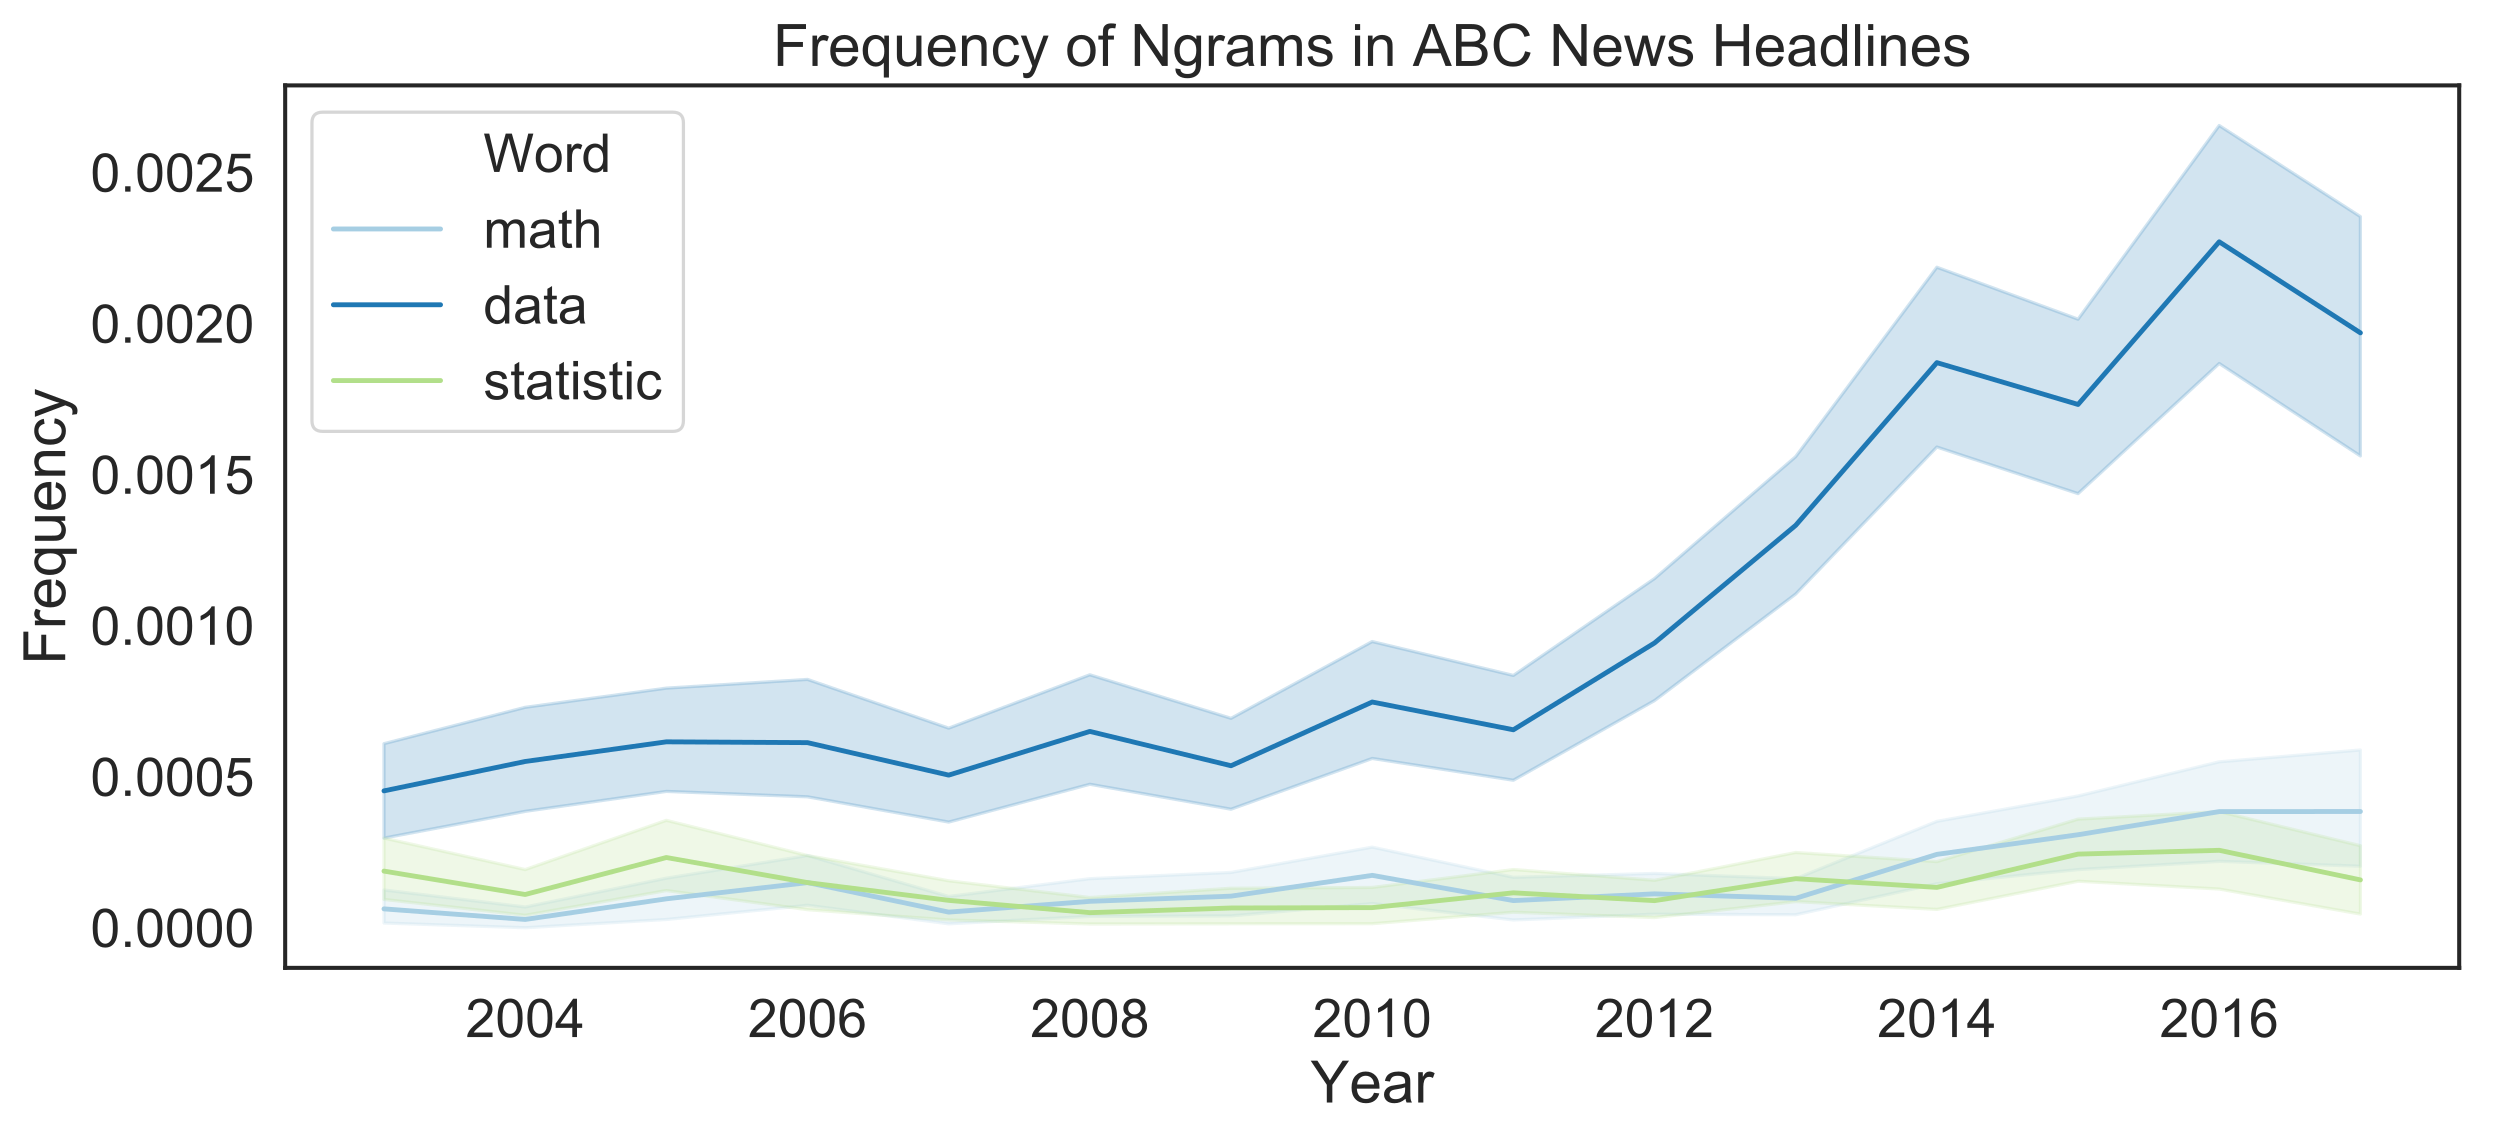
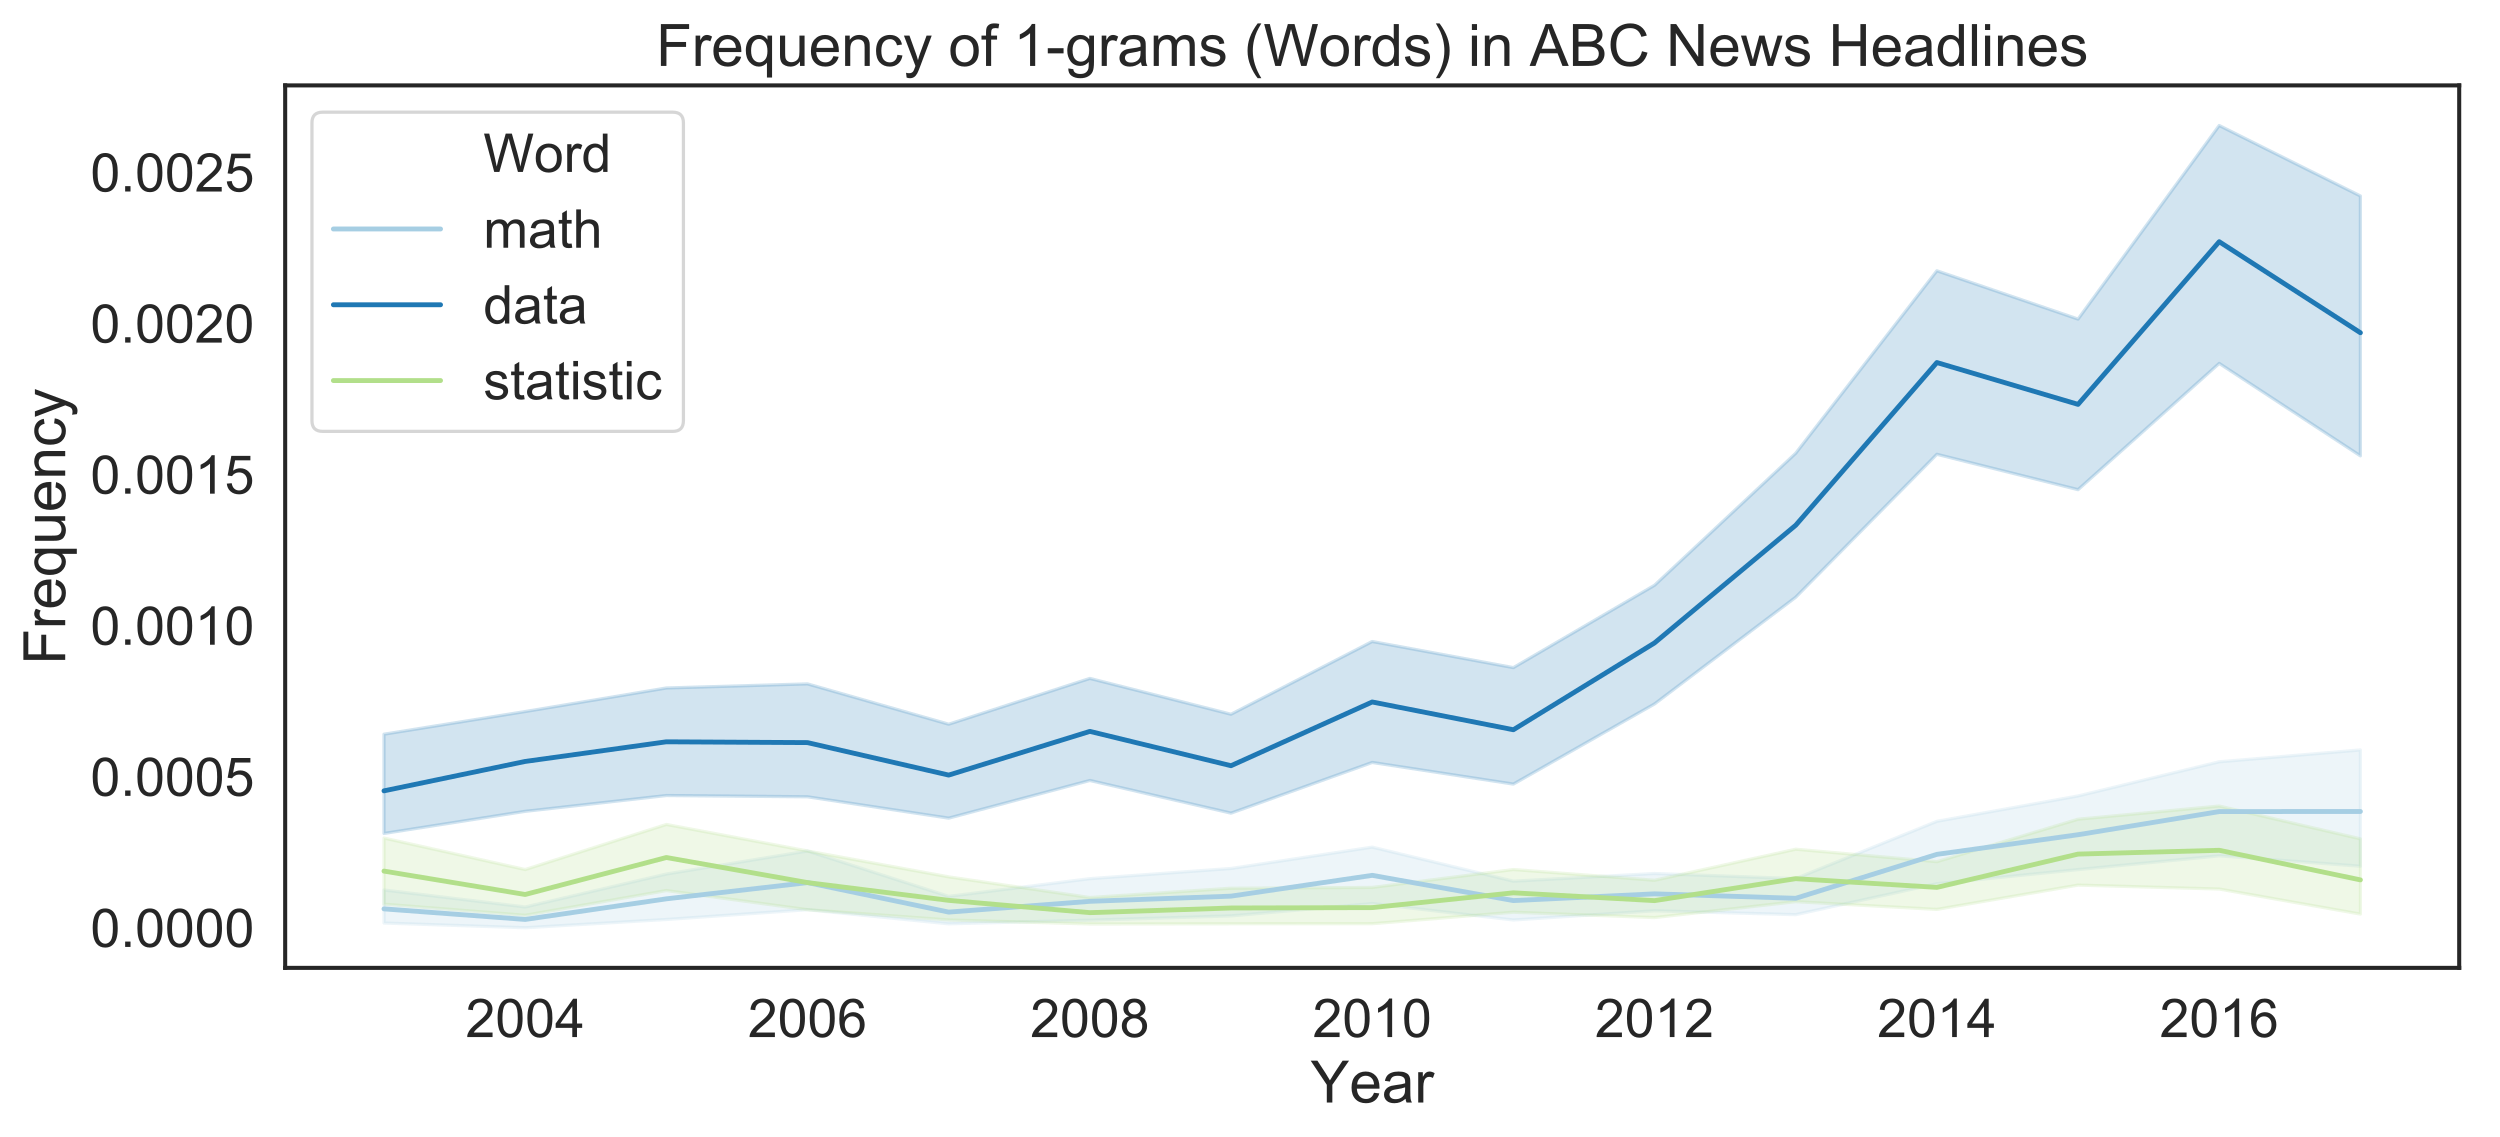
<svg xmlns="http://www.w3.org/2000/svg" xmlns:xlink="http://www.w3.org/1999/xlink" height="350pt" version="1.1" viewBox="0 0 770 350" width="770pt">
  <defs>
    <style type="text/css">
*{stroke-linecap:butt;stroke-linejoin:round;}
  </style>
  </defs>
  <g id="figure_1">
    <g id="patch_1">
      <path d="M 0 350.355  L 770.634 350.355  L 770.634 0  L 0 0  z " style="fill:#ffffff;" />
    </g>
    <g id="axes_1">
      <g id="patch_2">
        <path d="M 87.834 298.103  L 757.434 298.103  L 757.434 26.303  L 87.834 26.303  z " style="fill:#ffffff;" />
      </g>
      <g id="matplotlib.axis_1">
        <g id="xtick_1">
          <g id="text_1">
            <defs>
              <path d="M 50.344 8.453  L 50.344 0  L 3.031 0  Q 2.938 3.172 4.047 6.109  Q 5.859 10.938 9.828 15.625  Q 13.812 20.312 21.344 26.469  Q 33.016 36.031 37.109 41.625  Q 41.219 47.219 41.219 52.203  Q 41.219 57.422 37.469 61  Q 33.734 64.594 27.734 64.594  Q 21.391 64.594 17.578 60.781  Q 13.766 56.984 13.719 50.25  L 4.688 51.172  Q 5.609 61.281 11.656 66.578  Q 17.719 71.875 27.938 71.875  Q 38.234 71.875 44.234 66.156  Q 50.25 60.453 50.25 52  Q 50.25 47.703 48.484 43.547  Q 46.734 39.406 42.656 34.812  Q 38.578 30.219 29.109 22.219  Q 21.188 15.578 18.938 13.203  Q 16.703 10.844 15.234 8.453  z " id="ArialMT-32" />
              <path d="M 4.156 35.297  Q 4.156 48 6.766 55.734  Q 9.375 63.484 14.516 67.672  Q 19.672 71.875 27.484 71.875  Q 33.25 71.875 37.594 69.547  Q 41.938 67.234 44.766 62.859  Q 47.609 58.5 49.219 52.219  Q 50.828 45.953 50.828 35.297  Q 50.828 22.703 48.234 14.969  Q 45.656 7.234 40.5 3  Q 35.359 -1.219 27.484 -1.219  Q 17.141 -1.219 11.234 6.203  Q 4.156 15.141 4.156 35.297  z M 13.188 35.297  Q 13.188 17.672 17.312 11.828  Q 21.438 6 27.484 6  Q 33.547 6 37.672 11.859  Q 41.797 17.719 41.797 35.297  Q 41.797 52.984 37.672 58.781  Q 33.547 64.594 27.391 64.594  Q 21.344 64.594 17.719 59.469  Q 13.188 52.938 13.188 35.297  z " id="ArialMT-30" />
              <path d="M 32.328 0  L 32.328 17.141  L 1.266 17.141  L 1.266 25.203  L 33.938 71.578  L 41.109 71.578  L 41.109 25.203  L 50.781 25.203  L 50.781 17.141  L 41.109 17.141  L 41.109 0  z M 32.328 25.203  L 32.328 57.469  L 9.906 25.203  z " id="ArialMT-34" />
            </defs>
            <g style="fill:#262626;" transform="translate(143.3999 319.4138)scale(0.165 -0.165)">
              <use xlink:href="#ArialMT-32" />
              <use x="55.615" xlink:href="#ArialMT-30" />
              <use x="111.23" xlink:href="#ArialMT-30" />
              <use x="166.846" xlink:href="#ArialMT-34" />
            </g>
          </g>
        </g>
        <g id="xtick_2">
          <g id="text_2">
            <defs>
              <path d="M 49.75 54.047  L 41.016 53.375  Q 39.844 58.547 37.703 60.891  Q 34.125 64.656 28.906 64.656  Q 24.703 64.656 21.531 62.312  Q 17.391 59.281 14.984 53.469  Q 12.594 47.656 12.5 36.922  Q 15.672 41.75 20.266 44.094  Q 24.859 46.438 29.891 46.438  Q 38.672 46.438 44.844 39.969  Q 51.031 33.5 51.031 23.25  Q 51.031 16.5 48.125 10.719  Q 45.219 4.938 40.141 1.859  Q 35.062 -1.219 28.609 -1.219  Q 17.625 -1.219 10.688 6.859  Q 3.766 14.938 3.766 33.5  Q 3.766 54.25 11.422 63.672  Q 18.109 71.875 29.438 71.875  Q 37.891 71.875 43.281 67.141  Q 48.688 62.406 49.75 54.047  z M 13.875 23.188  Q 13.875 18.656 15.797 14.5  Q 17.719 10.359 21.188 8.172  Q 24.656 6 28.469 6  Q 34.031 6 38.031 10.484  Q 42.047 14.984 42.047 22.703  Q 42.047 30.125 38.078 34.391  Q 34.125 38.672 28.125 38.672  Q 22.172 38.672 18.016 34.391  Q 13.875 30.125 13.875 23.188  z " id="ArialMT-36" />
            </defs>
            <g style="fill:#262626;" transform="translate(230.361 319.4138)scale(0.165 -0.165)">
              <use xlink:href="#ArialMT-32" />
              <use x="55.615" xlink:href="#ArialMT-30" />
              <use x="111.23" xlink:href="#ArialMT-30" />
              <use x="166.846" xlink:href="#ArialMT-36" />
            </g>
          </g>
        </g>
        <g id="xtick_3">
          <g id="text_3">
            <defs>
              <path d="M 17.672 38.812  Q 12.203 40.828 9.562 44.531  Q 6.938 48.25 6.938 53.422  Q 6.938 61.234 12.547 66.547  Q 18.172 71.875 27.484 71.875  Q 36.859 71.875 42.578 66.422  Q 48.297 60.984 48.297 53.172  Q 48.297 48.188 45.672 44.5  Q 43.062 40.828 37.75 38.812  Q 44.344 36.672 47.781 31.875  Q 51.219 27.094 51.219 20.453  Q 51.219 11.281 44.719 5.031  Q 38.234 -1.219 27.641 -1.219  Q 17.047 -1.219 10.547 5.047  Q 4.047 11.328 4.047 20.703  Q 4.047 27.688 7.594 32.391  Q 11.141 37.109 17.672 38.812  z M 15.922 53.719  Q 15.922 48.641 19.188 45.406  Q 22.469 42.188 27.688 42.188  Q 32.766 42.188 36.016 45.375  Q 39.266 48.578 39.266 53.219  Q 39.266 58.062 35.906 61.359  Q 32.562 64.656 27.594 64.656  Q 22.562 64.656 19.234 61.422  Q 15.922 58.203 15.922 53.719  z M 13.094 20.656  Q 13.094 16.891 14.875 13.375  Q 16.656 9.859 20.172 7.922  Q 23.688 6 27.734 6  Q 34.031 6 38.125 10.047  Q 42.234 14.109 42.234 20.359  Q 42.234 26.703 38.016 30.859  Q 33.797 35.016 27.438 35.016  Q 21.234 35.016 17.156 30.906  Q 13.094 26.812 13.094 20.656  z " id="ArialMT-38" />
            </defs>
            <g style="fill:#262626;" transform="translate(317.322 319.4138)scale(0.165 -0.165)">
              <use xlink:href="#ArialMT-32" />
              <use x="55.615" xlink:href="#ArialMT-30" />
              <use x="111.23" xlink:href="#ArialMT-30" />
              <use x="166.846" xlink:href="#ArialMT-38" />
            </g>
          </g>
        </g>
        <g id="xtick_4">
          <g id="text_4">
            <defs>
              <path d="M 37.25 0  L 28.469 0  L 28.469 56  Q 25.297 52.984 20.141 49.953  Q 14.984 46.922 10.891 45.406  L 10.891 53.906  Q 18.266 57.375 23.781 62.297  Q 29.297 67.234 31.594 71.875  L 37.25 71.875  z " id="ArialMT-31" />
            </defs>
            <g style="fill:#262626;" transform="translate(404.283 319.4138)scale(0.165 -0.165)">
              <use xlink:href="#ArialMT-32" />
              <use x="55.615" xlink:href="#ArialMT-30" />
              <use x="111.23" xlink:href="#ArialMT-31" />
              <use x="166.846" xlink:href="#ArialMT-30" />
            </g>
          </g>
        </g>
        <g id="xtick_5">
          <g id="text_5">
            <g style="fill:#262626;" transform="translate(491.2441 319.4138)scale(0.165 -0.165)">
              <use xlink:href="#ArialMT-32" />
              <use x="55.615" xlink:href="#ArialMT-30" />
              <use x="111.23" xlink:href="#ArialMT-31" />
              <use x="166.846" xlink:href="#ArialMT-32" />
            </g>
          </g>
        </g>
        <g id="xtick_6">
          <g id="text_6">
            <g style="fill:#262626;" transform="translate(578.2051 319.4138)scale(0.165 -0.165)">
              <use xlink:href="#ArialMT-32" />
              <use x="55.615" xlink:href="#ArialMT-30" />
              <use x="111.23" xlink:href="#ArialMT-31" />
              <use x="166.846" xlink:href="#ArialMT-34" />
            </g>
          </g>
        </g>
        <g id="xtick_7">
          <g id="text_7">
            <g style="fill:#262626;" transform="translate(665.1662 319.4138)scale(0.165 -0.165)">
              <use xlink:href="#ArialMT-32" />
              <use x="55.615" xlink:href="#ArialMT-30" />
              <use x="111.23" xlink:href="#ArialMT-31" />
              <use x="166.846" xlink:href="#ArialMT-36" />
            </g>
          </g>
        </g>
        <g id="text_8">
          <defs>
            <path d="M 27.875 0  L 27.875 30.328  L 0.297 71.578  L 11.812 71.578  L 25.922 50  Q 29.828 43.953 33.203 37.891  Q 36.422 43.5 41.016 50.531  L 54.891 71.578  L 65.922 71.578  L 37.359 30.328  L 37.359 0  z " id="ArialMT-59" />
            <path d="M 42.094 16.703  L 51.172 15.578  Q 49.031 7.625 43.219 3.219  Q 37.406 -1.172 28.375 -1.172  Q 17 -1.172 10.328 5.828  Q 3.656 12.844 3.656 25.484  Q 3.656 38.578 10.391 45.797  Q 17.141 53.031 27.875 53.031  Q 38.281 53.031 44.875 45.953  Q 51.469 38.875 51.469 26.031  Q 51.469 25.25 51.422 23.688  L 12.75 23.688  Q 13.234 15.141 17.578 10.594  Q 21.922 6.062 28.422 6.062  Q 33.25 6.062 36.672 8.594  Q 40.094 11.141 42.094 16.703  z M 13.234 30.906  L 42.188 30.906  Q 41.609 37.453 38.875 40.719  Q 34.672 45.797 27.984 45.797  Q 21.922 45.797 17.797 41.75  Q 13.672 37.703 13.234 30.906  z " id="ArialMT-65" />
            <path d="M 40.438 6.391  Q 35.547 2.25 31.031 0.531  Q 26.516 -1.172 21.344 -1.172  Q 12.797 -1.172 8.203 3  Q 3.609 7.172 3.609 13.672  Q 3.609 17.484 5.344 20.625  Q 7.078 23.781 9.891 25.688  Q 12.703 27.594 16.219 28.562  Q 18.797 29.25 24.031 29.891  Q 34.672 31.156 39.703 32.906  Q 39.75 34.719 39.75 35.203  Q 39.75 40.578 37.25 42.781  Q 33.891 45.75 27.25 45.75  Q 21.047 45.75 18.094 43.578  Q 15.141 41.406 13.719 35.891  L 5.125 37.062  Q 6.297 42.578 8.984 45.969  Q 11.672 49.359 16.75 51.188  Q 21.828 53.031 28.516 53.031  Q 35.156 53.031 39.297 51.469  Q 43.453 49.906 45.406 47.531  Q 47.359 45.172 48.141 41.547  Q 48.578 39.312 48.578 33.453  L 48.578 21.734  Q 48.578 9.469 49.141 6.219  Q 49.703 2.984 51.375 0  L 42.188 0  Q 40.828 2.734 40.438 6.391  z M 39.703 26.031  Q 34.906 24.078 25.344 22.703  Q 19.922 21.922 17.672 20.938  Q 15.438 19.969 14.203 18.094  Q 12.984 16.219 12.984 13.922  Q 12.984 10.406 15.641 8.062  Q 18.312 5.719 23.438 5.719  Q 28.516 5.719 32.469 7.938  Q 36.422 10.156 38.281 14.016  Q 39.703 17 39.703 22.797  z " id="ArialMT-61" />
            <path d="M 6.5 0  L 6.5 51.859  L 14.406 51.859  L 14.406 44  Q 17.438 49.516 20 51.266  Q 22.562 53.031 25.641 53.031  Q 30.078 53.031 34.672 50.203  L 31.641 42.047  Q 28.422 43.953 25.203 43.953  Q 22.312 43.953 20.016 42.219  Q 17.719 40.484 16.75 37.406  Q 15.281 32.719 15.281 27.156  L 15.281 0  z " id="ArialMT-72" />
          </defs>
          <g style="fill:#262626;" transform="translate(403.6371 339.5773)scale(0.18 -0.18)">
            <use xlink:href="#ArialMT-59" />
            <use x="66.559" xlink:href="#ArialMT-65" />
            <use x="122.174" xlink:href="#ArialMT-61" />
            <use x="177.789" xlink:href="#ArialMT-72" />
          </g>
        </g>
      </g>
      <g id="matplotlib.axis_2">
        <g id="ytick_1">
          <g id="text_9">
            <defs>
              <path d="M 9.078 0  L 9.078 10.016  L 19.094 10.016  L 19.094 0  z " id="ArialMT-2e" />
            </defs>
            <g style="fill:#262626;" transform="translate(27.8725 291.6541)scale(0.165 -0.165)">
              <use xlink:href="#ArialMT-30" />
              <use x="55.615" xlink:href="#ArialMT-2e" />
              <use x="83.398" xlink:href="#ArialMT-30" />
              <use x="139.014" xlink:href="#ArialMT-30" />
              <use x="194.629" xlink:href="#ArialMT-30" />
              <use x="250.244" xlink:href="#ArialMT-30" />
            </g>
          </g>
        </g>
        <g id="ytick_2">
          <g id="text_10">
            <defs>
              <path d="M 4.156 18.75  L 13.375 19.531  Q 14.406 12.797 18.141 9.391  Q 21.875 6 27.156 6  Q 33.5 6 37.891 10.781  Q 42.281 15.578 42.281 23.484  Q 42.281 31 38.062 35.344  Q 33.844 39.703 27 39.703  Q 22.75 39.703 19.328 37.766  Q 15.922 35.844 13.969 32.766  L 5.719 33.844  L 12.641 70.609  L 48.25 70.609  L 48.25 62.203  L 19.672 62.203  L 15.828 42.969  Q 22.266 47.469 29.344 47.469  Q 38.719 47.469 45.156 40.969  Q 51.609 34.469 51.609 24.266  Q 51.609 14.547 45.953 7.469  Q 39.062 -1.219 27.156 -1.219  Q 17.391 -1.219 11.203 4.25  Q 5.031 9.719 4.156 18.75  z " id="ArialMT-35" />
            </defs>
-             <g style="fill:#262626;" transform="translate(27.8725 245.1281)scale(0.165 -0.165)">
+             <g style="fill:#262626;" transform="translate(27.8725 245.1201)scale(0.165 -0.165)">
              <use xlink:href="#ArialMT-30" />
              <use x="55.615" xlink:href="#ArialMT-2e" />
              <use x="83.398" xlink:href="#ArialMT-30" />
              <use x="139.014" xlink:href="#ArialMT-30" />
              <use x="194.629" xlink:href="#ArialMT-30" />
              <use x="250.244" xlink:href="#ArialMT-35" />
            </g>
          </g>
        </g>
        <g id="ytick_3">
          <g id="text_11">
-             <g style="fill:#262626;" transform="translate(27.8725 198.6021)scale(0.165 -0.165)">
+             <g style="fill:#262626;" transform="translate(27.8725 198.586)scale(0.165 -0.165)">
              <use xlink:href="#ArialMT-30" />
              <use x="55.615" xlink:href="#ArialMT-2e" />
              <use x="83.398" xlink:href="#ArialMT-30" />
              <use x="139.014" xlink:href="#ArialMT-30" />
              <use x="194.629" xlink:href="#ArialMT-31" />
              <use x="250.244" xlink:href="#ArialMT-30" />
            </g>
          </g>
        </g>
        <g id="ytick_4">
          <g id="text_12">
-             <g style="fill:#262626;" transform="translate(27.8725 152.076)scale(0.165 -0.165)">
+             <g style="fill:#262626;" transform="translate(27.8725 152.052)scale(0.165 -0.165)">
              <use xlink:href="#ArialMT-30" />
              <use x="55.615" xlink:href="#ArialMT-2e" />
              <use x="83.398" xlink:href="#ArialMT-30" />
              <use x="139.014" xlink:href="#ArialMT-30" />
              <use x="194.629" xlink:href="#ArialMT-31" />
              <use x="250.244" xlink:href="#ArialMT-35" />
            </g>
          </g>
        </g>
        <g id="ytick_5">
          <g id="text_13">
-             <g style="fill:#262626;" transform="translate(27.8725 105.55)scale(0.165 -0.165)">
+             <g style="fill:#262626;" transform="translate(27.8725 105.5179)scale(0.165 -0.165)">
              <use xlink:href="#ArialMT-30" />
              <use x="55.615" xlink:href="#ArialMT-2e" />
              <use x="83.398" xlink:href="#ArialMT-30" />
              <use x="139.014" xlink:href="#ArialMT-30" />
              <use x="194.629" xlink:href="#ArialMT-32" />
              <use x="250.244" xlink:href="#ArialMT-30" />
            </g>
          </g>
        </g>
        <g id="ytick_6">
          <g id="text_14">
-             <g style="fill:#262626;" transform="translate(27.8725 59.02402)scale(0.165 -0.165)">
+             <g style="fill:#262626;" transform="translate(27.8725 58.98392)scale(0.165 -0.165)">
              <use xlink:href="#ArialMT-30" />
              <use x="55.615" xlink:href="#ArialMT-2e" />
              <use x="83.398" xlink:href="#ArialMT-30" />
              <use x="139.014" xlink:href="#ArialMT-30" />
              <use x="194.629" xlink:href="#ArialMT-32" />
              <use x="250.244" xlink:href="#ArialMT-35" />
            </g>
          </g>
        </g>
        <g id="text_15">
          <defs>
            <path d="M 8.203 0  L 8.203 71.578  L 56.5 71.578  L 56.5 63.141  L 17.672 63.141  L 17.672 40.969  L 51.266 40.969  L 51.266 32.516  L 17.672 32.516  L 17.672 0  z " id="ArialMT-46" />
            <path d="M 39.656 -19.875  L 39.656 5.516  Q 37.594 2.641 33.906 0.734  Q 30.219 -1.172 26.078 -1.172  Q 16.844 -1.172 10.172 6.203  Q 3.516 13.578 3.516 26.422  Q 3.516 34.234 6.219 40.422  Q 8.938 46.625 14.078 49.828  Q 19.234 53.031 25.391 53.031  Q 35.016 53.031 40.531 44.922  L 40.531 51.859  L 48.438 51.859  L 48.438 -19.875  z M 12.547 26.078  Q 12.547 16.062 16.75 11.062  Q 20.953 6.062 26.812 6.062  Q 32.422 6.062 36.469 10.812  Q 40.531 15.578 40.531 25.297  Q 40.531 35.641 36.25 40.859  Q 31.984 46.094 26.219 46.094  Q 20.516 46.094 16.531 41.234  Q 12.547 36.375 12.547 26.078  z " id="ArialMT-71" />
            <path d="M 40.578 0  L 40.578 7.625  Q 34.516 -1.172 24.125 -1.172  Q 19.531 -1.172 15.547 0.578  Q 11.578 2.344 9.641 5  Q 7.719 7.672 6.938 11.531  Q 6.391 14.109 6.391 19.734  L 6.391 51.859  L 15.188 51.859  L 15.188 23.094  Q 15.188 16.219 15.719 13.812  Q 16.547 10.359 19.234 8.375  Q 21.922 6.391 25.875 6.391  Q 29.828 6.391 33.297 8.422  Q 36.766 10.453 38.203 13.938  Q 39.656 17.438 39.656 24.078  L 39.656 51.859  L 48.438 51.859  L 48.438 0  z " id="ArialMT-75" />
            <path d="M 6.594 0  L 6.594 51.859  L 14.5 51.859  L 14.5 44.484  Q 20.219 53.031 31 53.031  Q 35.688 53.031 39.625 51.344  Q 43.562 49.656 45.516 46.922  Q 47.469 44.188 48.25 40.438  Q 48.734 37.984 48.734 31.891  L 48.734 0  L 39.938 0  L 39.938 31.547  Q 39.938 36.922 38.906 39.578  Q 37.891 42.234 35.281 43.812  Q 32.672 45.406 29.156 45.406  Q 23.531 45.406 19.453 41.844  Q 15.375 38.281 15.375 28.328  L 15.375 0  z " id="ArialMT-6e" />
            <path d="M 40.438 19  L 49.078 17.875  Q 47.656 8.938 41.812 3.875  Q 35.984 -1.172 27.484 -1.172  Q 16.844 -1.172 10.375 5.781  Q 3.906 12.75 3.906 25.734  Q 3.906 34.125 6.688 40.422  Q 9.469 46.734 15.156 49.875  Q 20.844 53.031 27.547 53.031  Q 35.984 53.031 41.359 48.75  Q 46.734 44.484 48.25 36.625  L 39.703 35.297  Q 38.484 40.531 35.375 43.156  Q 32.281 45.797 27.875 45.797  Q 21.234 45.797 17.078 41.031  Q 12.938 36.281 12.938 25.984  Q 12.938 15.531 16.938 10.797  Q 20.953 6.062 27.391 6.062  Q 32.562 6.062 36.031 9.234  Q 39.5 12.406 40.438 19  z " id="ArialMT-63" />
            <path d="M 6.203 -19.969  L 5.219 -11.719  Q 8.109 -12.5 10.25 -12.5  Q 13.188 -12.5 14.938 -11.516  Q 16.703 -10.547 17.828 -8.797  Q 18.656 -7.469 20.516 -2.25  Q 20.75 -1.516 21.297 -0.094  L 1.609 51.859  L 11.078 51.859  L 21.875 21.828  Q 23.969 16.109 25.641 9.812  Q 27.156 15.875 29.25 21.625  L 40.328 51.859  L 49.125 51.859  L 29.391 -0.875  Q 26.219 -9.422 24.469 -12.641  Q 22.125 -17 19.094 -19.016  Q 16.062 -21.047 11.859 -21.047  Q 9.328 -21.047 6.203 -19.969  z " id="ArialMT-79" />
          </defs>
          <g style="fill:#262626;" transform="translate(20.08406 204.7214)rotate(-90)scale(0.18 -0.18)">
            <use xlink:href="#ArialMT-46" />
            <use x="61.084" xlink:href="#ArialMT-72" />
            <use x="94.385" xlink:href="#ArialMT-65" />
            <use x="150" xlink:href="#ArialMT-71" />
            <use x="205.615" xlink:href="#ArialMT-75" />
            <use x="261.23" xlink:href="#ArialMT-65" />
            <use x="316.846" xlink:href="#ArialMT-6e" />
            <use x="372.461" xlink:href="#ArialMT-63" />
            <use x="422.461" xlink:href="#ArialMT-79" />
          </g>
        </g>
      </g>
      <g id="PolyCollection_1">
        <defs>
-           <path d="M 118.271 -76.237  L 118.271 -66.06  L 161.751 -64.606  L 205.232 -67.151  L 248.712 -71.524  L 292.193 -65.811  L 335.673 -68.095  L 379.154 -68.257  L 422.634 -72.055  L 466.115 -66.997  L 509.595 -68.783  L 553.076 -68.612  L 596.556 -78.169  L 640.037 -82.514  L 683.517 -85.051  L 726.998 -83.561  L 726.998 -119.365  L 726.998 -119.365  L 683.517 -115.719  L 640.037 -105.198  L 596.556 -97.383  L 553.076 -79.722  L 509.595 -81.34  L 466.115 -80.149  L 422.634 -89.437  L 379.154 -81.645  L 335.673 -79.724  L 292.193 -74.25  L 248.712 -86.856  L 205.232 -79.876  L 161.751 -71.008  L 118.271 -76.237  z " id="m16c310aad5" style="stroke:#a6cee3;stroke-opacity:0.2;" />
+           <path d="M 118.271 -76.239  L 118.271 -66.06  L 161.751 -64.606  L 205.232 -67.151  L 248.712 -70.169  L 292.193 -65.812  L 335.673 -66.932  L 379.154 -68.258  L 422.634 -72.056  L 466.115 -66.997  L 509.595 -69.828  L 553.076 -68.638  L 596.556 -78.171  L 640.037 -82.517  L 683.517 -86.759  L 726.998 -83.564  L 726.998 -119.374  L 726.998 -119.374  L 683.517 -115.728  L 640.037 -105.205  L 596.556 -97.388  L 553.076 -79.75  L 509.595 -81.317  L 466.115 -78.955  L 422.634 -89.441  L 379.154 -82.865  L 335.673 -79.727  L 292.193 -74.281  L 248.712 -88.251  L 205.232 -81.152  L 161.751 -71.009  L 118.271 -76.239  z " id="m3cf9cb0772" style="stroke:#a6cee3;stroke-opacity:0.2;" />
        </defs>
-         <g clip-path="url(#p580f7b62a7)">
-           <use style="fill:#a6cee3;fill-opacity:0.2;stroke:#a6cee3;stroke-opacity:0.2;" x="0" xlink:href="#m16c310aad5" y="350.355" />
+         <g clip-path="url(#pb37613a621)">
+           <use style="fill:#a6cee3;fill-opacity:0.2;stroke:#a6cee3;stroke-opacity:0.2;" x="0" xlink:href="#m3cf9cb0772" y="350.355" />
        </g>
      </g>
      <g id="PolyCollection_2">
        <defs>
-           <path d="M 118.271 -121.307  L 118.271 -92.229  L 161.751 -100.457  L 205.232 -106.599  L 248.712 -104.935  L 292.193 -97.153  L 335.673 -108.797  L 379.154 -101.119  L 422.634 -116.751  L 466.115 -110.039  L 509.595 -134.571  L 553.076 -167.396  L 596.556 -212.666  L 640.037 -198.32  L 683.517 -238.392  L 726.998 -209.927  L 726.998 -283.641  L 726.998 -283.641  L 683.517 -311.697  L 640.037 -252.045  L 596.556 -268.048  L 553.076 -209.721  L 509.595 -172.164  L 466.115 -142.32  L 422.634 -152.756  L 379.154 -129.112  L 335.673 -142.522  L 292.193 -126.084  L 248.712 -141.092  L 205.232 -138.412  L 161.751 -132.499  L 118.271 -121.307  z " id="mc0122b1718" style="stroke:#1f78b4;stroke-opacity:0.2;" />
+           <path d="M 118.271 -124.225  L 118.271 -93.652  L 161.751 -100.463  L 205.232 -105.334  L 248.712 -104.942  L 292.193 -98.365  L 335.673 -109.968  L 379.154 -99.908  L 422.634 -115.518  L 466.115 -108.851  L 509.595 -133.538  L 553.076 -166.406  L 596.556 -210.431  L 640.037 -199.537  L 683.517 -238.422  L 726.998 -209.952  L 726.998 -289.998  L 726.998 -289.998  L 683.517 -311.697  L 640.037 -252.077  L 596.556 -266.952  L 553.076 -210.754  L 509.595 -170.093  L 466.115 -144.725  L 422.634 -152.771  L 379.154 -130.371  L 335.673 -141.402  L 292.193 -127.301  L 248.712 -139.715  L 205.232 -138.457  L 161.751 -131.198  L 118.271 -124.225  z " id="m6f60b0a717" style="stroke:#1f78b4;stroke-opacity:0.2;" />
        </defs>
-         <g clip-path="url(#p580f7b62a7)">
-           <use style="fill:#1f78b4;fill-opacity:0.2;stroke:#1f78b4;stroke-opacity:0.2;" x="0" xlink:href="#mc0122b1718" y="350.355" />
+         <g clip-path="url(#pb37613a621)">
+           <use style="fill:#1f78b4;fill-opacity:0.2;stroke:#1f78b4;stroke-opacity:0.2;" x="0" xlink:href="#m6f60b0a717" y="350.355" />
        </g>
      </g>
      <g id="PolyCollection_3">
        <defs>
-           <path d="M 118.271 -92.229  L 118.271 -73.329  L 161.751 -68.447  L 205.232 -76.059  L 248.712 -70.169  L 292.193 -67.017  L 335.673 -65.769  L 379.154 -65.823  L 422.634 -65.847  L 466.115 -69.388  L 509.595 -67.739  L 553.076 -72.668  L 596.556 -70.257  L 640.037 -78.932  L 683.517 -76.532  L 726.998 -68.818  L 726.998 -89.879  L 726.998 -89.879  L 683.517 -100.385  L 640.037 -98.064  L 596.556 -84.978  L 553.076 -87.784  L 509.595 -79.225  L 466.115 -82.54  L 422.634 -77.021  L 379.154 -76.777  L 335.673 -73.909  L 292.193 -79.071  L 248.712 -86.856  L 205.232 -97.691  L 161.751 -82.532  L 118.271 -92.229  z " id="m835bdd9d95" style="stroke:#b2df8a;stroke-opacity:0.2;" />
+           <path d="M 118.271 -92.234  L 118.271 -71.876  L 161.751 -68.448  L 205.232 -76.061  L 248.712 -70.169  L 292.193 -67.017  L 335.673 -65.769  L 379.154 -65.823  L 422.634 -65.848  L 466.115 -69.389  L 509.595 -67.739  L 553.076 -72.644  L 596.556 -70.258  L 640.037 -77.741  L 683.517 -76.534  L 726.998 -68.819  L 726.998 -91.99  L 726.998 -91.99  L 683.517 -102.096  L 640.037 -98.04  L 596.556 -84.954  L 553.076 -88.796  L 509.595 -79.228  L 466.115 -82.543  L 422.634 -77.024  L 379.154 -76.779  L 335.673 -73.911  L 292.193 -80.28  L 248.712 -88.251  L 205.232 -96.424  L 161.751 -82.535  L 118.271 -92.234  z " id="m4d07953609" style="stroke:#b2df8a;stroke-opacity:0.2;" />
        </defs>
-         <g clip-path="url(#p580f7b62a7)">
-           <use style="fill:#b2df8a;fill-opacity:0.2;stroke:#b2df8a;stroke-opacity:0.2;" x="0" xlink:href="#m835bdd9d95" y="350.355" />
+         <g clip-path="url(#pb37613a621)">
+           <use style="fill:#b2df8a;fill-opacity:0.2;stroke:#b2df8a;stroke-opacity:0.2;" x="0" xlink:href="#m4d07953609" y="350.355" />
        </g>
      </g>
      <g id="line2d_1">
-         <path clip-path="url(#p580f7b62a7)" d="M 118.271 279.933  L 161.751 283.188  L 205.232 276.841  L 248.712 271.842  L 292.193 280.927  L 335.673 277.608  L 379.154 276.012  L 422.634 269.609  L 466.115 277.38  L 509.595 275.306  L 553.076 276.679  L 596.556 263.144  L 640.037 257.096  L 683.517 249.969  L 726.998 249.945  " style="fill:none;stroke:#a6cee3;stroke-linecap:round;stroke-width:1.5;" />
+         <path clip-path="url(#pb37613a621)" d="M 118.271 279.932  L 161.751 283.188  L 205.232 276.84  L 248.712 271.84  L 292.193 280.926  L 335.673 277.607  L 379.154 276.01  L 422.634 269.606  L 466.115 277.378  L 509.595 275.305  L 553.076 276.678  L 596.556 263.14  L 640.037 257.091  L 683.517 249.963  L 726.998 249.939  " style="fill:none;stroke:#a6cee3;stroke-linecap:round;stroke-width:1.5;" />
      </g>
      <g id="line2d_2">
-         <path clip-path="url(#p580f7b62a7)" d="M 118.271 243.587  L 161.751 234.533  L 205.232 228.485  L 248.712 228.732  L 292.193 238.736  L 335.673 225.276  L 379.154 235.848  L 422.634 216.222  L 466.115 224.774  L 509.595 198.032  L 553.076 161.796  L 596.556 111.693  L 640.037 124.575  L 683.517 74.48  L 726.998 102.518  " style="fill:none;stroke:#1f78b4;stroke-linecap:round;stroke-width:1.5;" />
+         <path clip-path="url(#pb37613a621)" d="M 118.271 243.579  L 161.751 234.524  L 205.232 228.475  L 248.712 228.722  L 292.193 238.728  L 335.673 225.266  L 379.154 235.839  L 422.634 216.21  L 466.115 224.763  L 509.595 198.017  L 553.076 161.775  L 596.556 111.663  L 640.037 124.548  L 683.517 74.444  L 726.998 102.486  " style="fill:none;stroke:#1f78b4;stroke-linecap:round;stroke-width:1.5;" />
      </g>
      <g id="line2d_3">
-         <path clip-path="url(#p580f7b62a7)" d="M 118.271 268.302  L 161.751 275.506  L 205.232 264.116  L 248.712 271.842  L 292.193 277.311  L 335.673 281.097  L 379.154 279.663  L 422.634 279.541  L 466.115 274.989  L 509.595 277.395  L 553.076 270.633  L 596.556 273.316  L 640.037 263.065  L 683.517 261.896  L 726.998 271.006  " style="fill:none;stroke:#b2df8a;stroke-linecap:round;stroke-width:1.5;" />
+         <path clip-path="url(#pb37613a621)" d="M 118.271 268.299  L 161.751 275.504  L 205.232 264.112  L 248.712 271.84  L 292.193 277.309  L 335.673 281.096  L 379.154 279.662  L 422.634 279.54  L 466.115 274.987  L 509.595 277.393  L 553.076 270.63  L 596.556 273.314  L 640.037 263.061  L 683.517 261.892  L 726.998 271.004  " style="fill:none;stroke:#b2df8a;stroke-linecap:round;stroke-width:1.5;" />
      </g>
      <g id="line2d_4" />
      <g id="line2d_5" />
      <g id="line2d_6" />
      <g id="line2d_7" />
      <g id="patch_3">
        <path d="M 87.834 298.103  L 87.834 26.303  " style="fill:none;stroke:#262626;stroke-linecap:square;stroke-linejoin:miter;stroke-width:1.25;" />
      </g>
      <g id="patch_4">
        <path d="M 757.434 298.103  L 757.434 26.303  " style="fill:none;stroke:#262626;stroke-linecap:square;stroke-linejoin:miter;stroke-width:1.25;" />
      </g>
      <g id="patch_5">
        <path d="M 87.834 298.103  L 757.434 298.103  " style="fill:none;stroke:#262626;stroke-linecap:square;stroke-linejoin:miter;stroke-width:1.25;" />
      </g>
      <g id="patch_6">
        <path d="M 87.834 26.303  L 757.434 26.303  " style="fill:none;stroke:#262626;stroke-linecap:square;stroke-linejoin:miter;stroke-width:1.25;" />
      </g>
      <g id="text_16">
        <defs>
          <path id="ArialMT-20" />
          <path d="M 3.328 25.922  Q 3.328 40.328 11.328 47.266  Q 18.016 53.031 27.641 53.031  Q 38.328 53.031 45.109 46.016  Q 51.906 39.016 51.906 26.656  Q 51.906 16.656 48.906 10.906  Q 45.906 5.172 40.156 2  Q 34.422 -1.172 27.641 -1.172  Q 16.75 -1.172 10.031 5.812  Q 3.328 12.797 3.328 25.922  z M 12.359 25.922  Q 12.359 15.969 16.703 11.016  Q 21.047 6.062 27.641 6.062  Q 34.188 6.062 38.531 11.031  Q 42.875 16.016 42.875 26.219  Q 42.875 35.844 38.5 40.797  Q 34.125 45.75 27.641 45.75  Q 21.047 45.75 16.703 40.812  Q 12.359 35.891 12.359 25.922  z " id="ArialMT-6f" />
          <path d="M 8.688 0  L 8.688 45.016  L 0.922 45.016  L 0.922 51.859  L 8.688 51.859  L 8.688 57.375  Q 8.688 62.594 9.625 65.141  Q 10.891 68.562 14.078 70.672  Q 17.281 72.797 23.047 72.797  Q 26.766 72.797 31.25 71.922  L 29.938 64.266  Q 27.203 64.75 24.75 64.75  Q 20.75 64.75 19.094 63.031  Q 17.438 61.328 17.438 56.641  L 17.438 51.859  L 27.547 51.859  L 27.547 45.016  L 17.438 45.016  L 17.438 0  z " id="ArialMT-66" />
-           <path d="M 7.625 0  L 7.625 71.578  L 17.328 71.578  L 54.938 15.375  L 54.938 71.578  L 64.016 71.578  L 64.016 0  L 54.297 0  L 16.703 56.25  L 16.703 0  z " id="ArialMT-4e" />
+           <path d="M 3.172 21.484  L 3.172 30.328  L 30.172 30.328  L 30.172 21.484  z " id="ArialMT-2d" />
          <path d="M 4.984 -4.297  L 13.531 -5.562  Q 14.062 -9.516 16.5 -11.328  Q 19.781 -13.766 25.438 -13.766  Q 31.547 -13.766 34.859 -11.328  Q 38.188 -8.891 39.359 -4.5  Q 40.047 -1.812 39.984 6.781  Q 34.234 0 25.641 0  Q 14.938 0 9.078 7.719  Q 3.219 15.438 3.219 26.219  Q 3.219 33.641 5.906 39.906  Q 8.594 46.188 13.688 49.609  Q 18.797 53.031 25.688 53.031  Q 34.859 53.031 40.828 45.609  L 40.828 51.859  L 48.922 51.859  L 48.922 7.031  Q 48.922 -5.078 46.453 -10.125  Q 44 -15.188 38.641 -18.109  Q 33.297 -21.047 25.484 -21.047  Q 16.219 -21.047 10.5 -16.875  Q 4.781 -12.703 4.984 -4.297  z M 12.25 26.859  Q 12.25 16.656 16.297 11.969  Q 20.359 7.281 26.469 7.281  Q 32.516 7.281 36.609 11.938  Q 40.719 16.609 40.719 26.562  Q 40.719 36.078 36.5 40.906  Q 32.281 45.75 26.312 45.75  Q 20.453 45.75 16.344 40.984  Q 12.25 36.234 12.25 26.859  z " id="ArialMT-67" />
          <path d="M 6.594 0  L 6.594 51.859  L 14.453 51.859  L 14.453 44.578  Q 16.891 48.391 20.938 50.703  Q 25 53.031 30.172 53.031  Q 35.938 53.031 39.625 50.641  Q 43.312 48.25 44.828 43.953  Q 50.984 53.031 60.844 53.031  Q 68.562 53.031 72.703 48.75  Q 76.859 44.484 76.859 35.594  L 76.859 0  L 68.109 0  L 68.109 32.672  Q 68.109 37.938 67.25 40.25  Q 66.406 42.578 64.156 43.984  Q 61.922 45.406 58.891 45.406  Q 53.422 45.406 49.797 41.766  Q 46.188 38.141 46.188 30.125  L 46.188 0  L 37.406 0  L 37.406 33.688  Q 37.406 39.547 35.25 42.469  Q 33.109 45.406 28.219 45.406  Q 24.516 45.406 21.359 43.453  Q 18.219 41.5 16.797 37.734  Q 15.375 33.984 15.375 26.906  L 15.375 0  z " id="ArialMT-6d" />
          <path d="M 3.078 15.484  L 11.766 16.844  Q 12.5 11.625 15.844 8.844  Q 19.188 6.062 25.203 6.062  Q 31.25 6.062 34.172 8.516  Q 37.109 10.984 37.109 14.312  Q 37.109 17.281 34.516 19  Q 32.719 20.172 25.531 21.969  Q 15.875 24.422 12.141 26.203  Q 8.406 27.984 6.469 31.125  Q 4.547 34.281 4.547 38.094  Q 4.547 41.547 6.125 44.5  Q 7.719 47.469 10.453 49.422  Q 12.5 50.922 16.031 51.969  Q 19.578 53.031 23.641 53.031  Q 29.734 53.031 34.344 51.266  Q 38.969 49.516 41.156 46.5  Q 43.359 43.5 44.188 38.484  L 35.594 37.312  Q 35.016 41.312 32.203 43.547  Q 29.391 45.797 24.266 45.797  Q 18.219 45.797 15.625 43.797  Q 13.031 41.797 13.031 39.109  Q 13.031 37.406 14.109 36.031  Q 15.188 34.625 17.484 33.688  Q 18.797 33.203 25.25 31.453  Q 34.578 28.953 38.25 27.359  Q 41.938 25.781 44.031 22.75  Q 46.141 19.734 46.141 15.234  Q 46.141 10.844 43.578 6.953  Q 41.016 3.078 36.172 0.953  Q 31.344 -1.172 25.25 -1.172  Q 15.141 -1.172 9.844 3.031  Q 4.547 7.234 3.078 15.484  z " id="ArialMT-73" />
+           <path d="M 23.391 -21.047  Q 16.109 -11.859 11.078 0.438  Q 6.062 12.75 6.062 25.922  Q 6.062 37.547 9.812 48.188  Q 14.203 60.547 23.391 72.797  L 29.688 72.797  Q 23.781 62.641 21.875 58.297  Q 18.891 51.562 17.188 44.234  Q 15.094 35.109 15.094 25.875  Q 15.094 2.391 29.688 -21.047  z " id="ArialMT-28" />
+           <path d="M 20.219 0  L 1.219 71.578  L 10.938 71.578  L 21.828 24.656  Q 23.578 17.281 24.859 10.016  Q 27.594 21.484 28.078 23.25  L 41.703 71.578  L 53.125 71.578  L 63.375 35.359  Q 67.234 21.875 68.953 10.016  Q 70.312 16.797 72.516 25.594  L 83.734 71.578  L 93.266 71.578  L 73.641 0  L 64.5 0  L 49.422 54.547  Q 47.516 61.375 47.172 62.938  Q 46.047 58.016 45.062 54.547  L 29.891 0  z " id="ArialMT-57" />
+           <path d="M 40.234 0  L 40.234 6.547  Q 35.297 -1.172 25.734 -1.172  Q 19.531 -1.172 14.328 2.25  Q 9.125 5.672 6.266 11.797  Q 3.422 17.922 3.422 25.875  Q 3.422 33.641 6 39.969  Q 8.594 46.297 13.766 49.656  Q 18.953 53.031 25.344 53.031  Q 30.031 53.031 33.688 51.047  Q 37.359 49.078 39.656 45.906  L 39.656 71.578  L 48.391 71.578  L 48.391 0  z M 12.453 25.875  Q 12.453 15.922 16.641 10.984  Q 20.844 6.062 26.562 6.062  Q 32.328 6.062 36.344 10.766  Q 40.375 15.484 40.375 25.141  Q 40.375 35.797 36.266 40.766  Q 32.172 45.75 26.172 45.75  Q 20.312 45.75 16.375 40.969  Q 12.453 36.188 12.453 25.875  z " id="ArialMT-64" />
+           <path d="M 12.359 -21.047  L 6.062 -21.047  Q 20.656 2.391 20.656 25.875  Q 20.656 35.062 18.562 44.094  Q 16.891 51.422 13.922 58.156  Q 12.016 62.547 6.062 72.797  L 12.359 72.797  Q 21.531 60.547 25.922 48.188  Q 29.688 37.547 29.688 25.922  Q 29.688 12.75 24.625 0.438  Q 19.578 -11.859 12.359 -21.047  z " id="ArialMT-29" />
          <path d="M 6.641 61.469  L 6.641 71.578  L 15.438 71.578  L 15.438 61.469  z M 6.641 0  L 6.641 51.859  L 15.438 51.859  L 15.438 0  z " id="ArialMT-69" />
          <path d="M -0.141 0  L 27.344 71.578  L 37.547 71.578  L 66.844 0  L 56.062 0  L 47.703 21.688  L 17.781 21.688  L 9.906 0  z M 20.516 29.391  L 44.781 29.391  L 37.312 49.219  Q 33.891 58.25 32.234 64.062  Q 30.859 57.172 28.375 50.391  z " id="ArialMT-41" />
          <path d="M 7.328 0  L 7.328 71.578  L 34.188 71.578  Q 42.391 71.578 47.344 69.406  Q 52.297 67.234 55.094 62.719  Q 57.906 58.203 57.906 53.266  Q 57.906 48.688 55.422 44.625  Q 52.938 40.578 47.906 38.094  Q 54.391 36.188 57.875 31.594  Q 61.375 27 61.375 20.75  Q 61.375 15.719 59.25 11.391  Q 57.125 7.078 54 4.734  Q 50.875 2.391 46.156 1.188  Q 41.453 0 34.625 0  z M 16.797 41.5  L 32.281 41.5  Q 38.578 41.5 41.312 42.328  Q 44.922 43.406 46.75 45.891  Q 48.578 48.391 48.578 52.156  Q 48.578 55.719 46.875 58.422  Q 45.172 61.141 41.984 62.141  Q 38.812 63.141 31.109 63.141  L 16.797 63.141  z M 16.797 8.453  L 34.625 8.453  Q 39.203 8.453 41.062 8.797  Q 44.344 9.375 46.531 10.734  Q 48.734 12.109 50.141 14.719  Q 51.562 17.328 51.562 20.75  Q 51.562 24.75 49.516 27.703  Q 47.469 30.672 43.828 31.859  Q 40.188 33.062 33.344 33.062  L 16.797 33.062  z " id="ArialMT-42" />
          <path d="M 58.797 25.094  L 68.266 22.703  Q 65.281 11.031 57.547 4.906  Q 49.812 -1.219 38.625 -1.219  Q 27.047 -1.219 19.797 3.484  Q 12.547 8.203 8.766 17.141  Q 4.984 26.078 4.984 36.328  Q 4.984 47.516 9.25 55.828  Q 13.531 64.156 21.406 68.469  Q 29.297 72.797 38.766 72.797  Q 49.516 72.797 56.828 67.328  Q 64.156 61.859 67.047 51.953  L 57.719 49.75  Q 55.219 57.562 50.484 61.125  Q 45.75 64.703 38.578 64.703  Q 30.328 64.703 24.781 60.734  Q 19.234 56.781 16.984 50.109  Q 14.75 43.453 14.75 36.375  Q 14.75 27.25 17.406 20.438  Q 20.062 13.625 25.672 10.25  Q 31.297 6.891 37.844 6.891  Q 45.797 6.891 51.312 11.469  Q 56.844 16.062 58.797 25.094  z " id="ArialMT-43" />
+           <path d="M 7.625 0  L 7.625 71.578  L 17.328 71.578  L 54.938 15.375  L 54.938 71.578  L 64.016 71.578  L 64.016 0  L 54.297 0  L 16.703 56.25  L 16.703 0  z " id="ArialMT-4e" />
          <path d="M 16.156 0  L 0.297 51.859  L 9.375 51.859  L 17.625 21.922  L 20.703 10.797  Q 20.906 11.625 23.391 21.484  L 31.641 51.859  L 40.672 51.859  L 48.438 21.781  L 51.031 11.859  L 54 21.875  L 62.891 51.859  L 71.438 51.859  L 55.219 0  L 46.094 0  L 37.844 31.062  L 35.844 39.891  L 25.344 0  z " id="ArialMT-77" />
          <path d="M 8.016 0  L 8.016 71.578  L 17.484 71.578  L 17.484 42.188  L 54.688 42.188  L 54.688 71.578  L 64.156 71.578  L 64.156 0  L 54.688 0  L 54.688 33.734  L 17.484 33.734  L 17.484 0  z " id="ArialMT-48" />
-           <path d="M 40.234 0  L 40.234 6.547  Q 35.297 -1.172 25.734 -1.172  Q 19.531 -1.172 14.328 2.25  Q 9.125 5.672 6.266 11.797  Q 3.422 17.922 3.422 25.875  Q 3.422 33.641 6 39.969  Q 8.594 46.297 13.766 49.656  Q 18.953 53.031 25.344 53.031  Q 30.031 53.031 33.688 51.047  Q 37.359 49.078 39.656 45.906  L 39.656 71.578  L 48.391 71.578  L 48.391 0  z M 12.453 25.875  Q 12.453 15.922 16.641 10.984  Q 20.844 6.062 26.562 6.062  Q 32.328 6.062 36.344 10.766  Q 40.375 15.484 40.375 25.141  Q 40.375 35.797 36.266 40.766  Q 32.172 45.75 26.172 45.75  Q 20.312 45.75 16.375 40.969  Q 12.453 36.188 12.453 25.875  z " id="ArialMT-64" />
          <path d="M 6.391 0  L 6.391 71.578  L 15.188 71.578  L 15.188 0  z " id="ArialMT-6c" />
        </defs>
-         <g style="fill:#262626;" transform="translate(238.0751 20.30344)scale(0.18 -0.18)">
+         <g style="fill:#262626;" transform="translate(202.0793 20.30344)scale(0.18 -0.18)">
          <use xlink:href="#ArialMT-46" />
          <use x="61.084" xlink:href="#ArialMT-72" />
          <use x="94.385" xlink:href="#ArialMT-65" />
          <use x="150" xlink:href="#ArialMT-71" />
          <use x="205.615" xlink:href="#ArialMT-75" />
          <use x="261.23" xlink:href="#ArialMT-65" />
          <use x="316.846" xlink:href="#ArialMT-6e" />
          <use x="372.461" xlink:href="#ArialMT-63" />
          <use x="422.461" xlink:href="#ArialMT-79" />
          <use x="472.461" xlink:href="#ArialMT-20" />
          <use x="500.244" xlink:href="#ArialMT-6f" />
          <use x="555.859" xlink:href="#ArialMT-66" />
          <use x="583.643" xlink:href="#ArialMT-20" />
-           <use x="611.426" xlink:href="#ArialMT-4e" />
-           <use x="683.643" xlink:href="#ArialMT-67" />
-           <use x="739.258" xlink:href="#ArialMT-72" />
-           <use x="772.559" xlink:href="#ArialMT-61" />
-           <use x="828.174" xlink:href="#ArialMT-6d" />
-           <use x="911.475" xlink:href="#ArialMT-73" />
-           <use x="961.475" xlink:href="#ArialMT-20" />
-           <use x="989.258" xlink:href="#ArialMT-69" />
-           <use x="1011.475" xlink:href="#ArialMT-6e" />
-           <use x="1067.09" xlink:href="#ArialMT-20" />
-           <use x="1094.795" xlink:href="#ArialMT-41" />
-           <use x="1161.494" xlink:href="#ArialMT-42" />
-           <use x="1228.193" xlink:href="#ArialMT-43" />
-           <use x="1300.41" xlink:href="#ArialMT-20" />
-           <use x="1328.193" xlink:href="#ArialMT-4e" />
-           <use x="1400.41" xlink:href="#ArialMT-65" />
-           <use x="1456.025" xlink:href="#ArialMT-77" />
-           <use x="1528.242" xlink:href="#ArialMT-73" />
-           <use x="1578.242" xlink:href="#ArialMT-20" />
-           <use x="1606.025" xlink:href="#ArialMT-48" />
-           <use x="1678.242" xlink:href="#ArialMT-65" />
-           <use x="1733.857" xlink:href="#ArialMT-61" />
-           <use x="1789.473" xlink:href="#ArialMT-64" />
-           <use x="1845.088" xlink:href="#ArialMT-6c" />
-           <use x="1867.305" xlink:href="#ArialMT-69" />
-           <use x="1889.521" xlink:href="#ArialMT-6e" />
-           <use x="1945.137" xlink:href="#ArialMT-65" />
-           <use x="2000.752" xlink:href="#ArialMT-73" />
+           <use x="611.426" xlink:href="#ArialMT-31" />
+           <use x="667.041" xlink:href="#ArialMT-2d" />
+           <use x="700.342" xlink:href="#ArialMT-67" />
+           <use x="755.957" xlink:href="#ArialMT-72" />
+           <use x="789.258" xlink:href="#ArialMT-61" />
+           <use x="844.873" xlink:href="#ArialMT-6d" />
+           <use x="928.174" xlink:href="#ArialMT-73" />
+           <use x="978.174" xlink:href="#ArialMT-20" />
+           <use x="1005.957" xlink:href="#ArialMT-28" />
+           <use x="1039.258" xlink:href="#ArialMT-57" />
+           <use x="1133.627" xlink:href="#ArialMT-6f" />
+           <use x="1189.242" xlink:href="#ArialMT-72" />
+           <use x="1222.543" xlink:href="#ArialMT-64" />
+           <use x="1278.158" xlink:href="#ArialMT-73" />
+           <use x="1328.158" xlink:href="#ArialMT-29" />
+           <use x="1361.459" xlink:href="#ArialMT-20" />
+           <use x="1389.242" xlink:href="#ArialMT-69" />
+           <use x="1411.459" xlink:href="#ArialMT-6e" />
+           <use x="1467.074" xlink:href="#ArialMT-20" />
+           <use x="1494.779" xlink:href="#ArialMT-41" />
+           <use x="1561.479" xlink:href="#ArialMT-42" />
+           <use x="1628.178" xlink:href="#ArialMT-43" />
+           <use x="1700.395" xlink:href="#ArialMT-20" />
+           <use x="1728.178" xlink:href="#ArialMT-4e" />
+           <use x="1800.395" xlink:href="#ArialMT-65" />
+           <use x="1856.01" xlink:href="#ArialMT-77" />
+           <use x="1928.227" xlink:href="#ArialMT-73" />
+           <use x="1978.227" xlink:href="#ArialMT-20" />
+           <use x="2006.01" xlink:href="#ArialMT-48" />
+           <use x="2078.227" xlink:href="#ArialMT-65" />
+           <use x="2133.842" xlink:href="#ArialMT-61" />
+           <use x="2189.457" xlink:href="#ArialMT-64" />
+           <use x="2245.072" xlink:href="#ArialMT-6c" />
+           <use x="2267.289" xlink:href="#ArialMT-69" />
+           <use x="2289.506" xlink:href="#ArialMT-6e" />
+           <use x="2345.121" xlink:href="#ArialMT-65" />
+           <use x="2400.736" xlink:href="#ArialMT-73" />
        </g>
      </g>
      <g id="legend_1">
        <g id="patch_7">
          <path d="M 99.384 132.863  L 207.194 132.863  Q 210.494 132.863 210.494 129.562  L 210.494 37.853  Q 210.494 34.553 207.194 34.553  L 99.384 34.553  Q 96.084 34.553 96.084 37.853  L 96.084 129.562  Q 96.084 132.863 99.384 132.863  z " style="fill:#ffffff;opacity:0.8;stroke:#cccccc;stroke-linejoin:miter;" />
        </g>
        <g id="line2d_8">
          <path d="M 102.684 47.189  L 135.684 47.189  " style="fill:none;" />
        </g>
        <g id="line2d_9" />
        <g id="text_17">
-           <defs>
-             <path d="M 20.219 0  L 1.219 71.578  L 10.938 71.578  L 21.828 24.656  Q 23.578 17.281 24.859 10.016  Q 27.594 21.484 28.078 23.25  L 41.703 71.578  L 53.125 71.578  L 63.375 35.359  Q 67.234 21.875 68.953 10.016  Q 70.312 16.797 72.516 25.594  L 83.734 71.578  L 93.266 71.578  L 73.641 0  L 64.5 0  L 49.422 54.547  Q 47.516 61.375 47.172 62.938  Q 46.047 58.016 45.062 54.547  L 29.891 0  z " id="ArialMT-57" />
-           </defs>
          <g style="fill:#262626;" transform="translate(148.8841 52.96383)scale(0.165 -0.165)">
            <use xlink:href="#ArialMT-57" />
            <use x="94.369" xlink:href="#ArialMT-6f" />
            <use x="149.984" xlink:href="#ArialMT-72" />
            <use x="183.285" xlink:href="#ArialMT-64" />
          </g>
        </g>
        <g id="line2d_10">
          <path d="M 102.684 70.529  L 135.684 70.529  " style="fill:none;stroke:#a6cee3;stroke-linecap:round;stroke-width:1.5;" />
        </g>
        <g id="line2d_11" />
        <g id="text_18">
          <defs>
            <path d="M 25.781 7.859  L 27.047 0.094  Q 23.344 -0.688 20.406 -0.688  Q 15.625 -0.688 12.984 0.828  Q 10.359 2.344 9.281 4.812  Q 8.203 7.281 8.203 15.188  L 8.203 45.016  L 1.766 45.016  L 1.766 51.859  L 8.203 51.859  L 8.203 64.703  L 16.938 69.969  L 16.938 51.859  L 25.781 51.859  L 25.781 45.016  L 16.938 45.016  L 16.938 14.703  Q 16.938 10.938 17.406 9.859  Q 17.875 8.797 18.922 8.156  Q 19.969 7.516 21.922 7.516  Q 23.391 7.516 25.781 7.859  z " id="ArialMT-74" />
            <path d="M 6.594 0  L 6.594 71.578  L 15.375 71.578  L 15.375 45.906  Q 21.531 53.031 30.906 53.031  Q 36.672 53.031 40.922 50.75  Q 45.172 48.484 47 44.484  Q 48.828 40.484 48.828 32.859  L 48.828 0  L 40.047 0  L 40.047 32.859  Q 40.047 39.453 37.188 42.453  Q 34.328 45.453 29.109 45.453  Q 25.203 45.453 21.75 43.422  Q 18.312 41.406 16.844 37.938  Q 15.375 34.469 15.375 28.375  L 15.375 0  z " id="ArialMT-68" />
          </defs>
          <g style="fill:#262626;" transform="translate(148.8841 76.30359)scale(0.165 -0.165)">
            <use xlink:href="#ArialMT-6d" />
            <use x="83.301" xlink:href="#ArialMT-61" />
            <use x="138.916" xlink:href="#ArialMT-74" />
            <use x="166.699" xlink:href="#ArialMT-68" />
          </g>
        </g>
        <g id="line2d_12">
          <path d="M 102.684 93.868  L 135.684 93.868  " style="fill:none;stroke:#1f78b4;stroke-linecap:round;stroke-width:1.5;" />
        </g>
        <g id="line2d_13" />
        <g id="text_19">
          <g style="fill:#262626;" transform="translate(148.8841 99.64336)scale(0.165 -0.165)">
            <use xlink:href="#ArialMT-64" />
            <use x="55.615" xlink:href="#ArialMT-61" />
            <use x="111.23" xlink:href="#ArialMT-74" />
            <use x="139.014" xlink:href="#ArialMT-61" />
          </g>
        </g>
        <g id="line2d_14">
          <path d="M 102.684 117.208  L 135.684 117.208  " style="fill:none;stroke:#b2df8a;stroke-linecap:round;stroke-width:1.5;" />
        </g>
        <g id="line2d_15" />
        <g id="text_20">
          <g style="fill:#262626;" transform="translate(148.8841 122.9831)scale(0.165 -0.165)">
            <use xlink:href="#ArialMT-73" />
            <use x="50" xlink:href="#ArialMT-74" />
            <use x="77.783" xlink:href="#ArialMT-61" />
            <use x="133.398" xlink:href="#ArialMT-74" />
            <use x="161.182" xlink:href="#ArialMT-69" />
            <use x="183.398" xlink:href="#ArialMT-73" />
            <use x="233.398" xlink:href="#ArialMT-74" />
            <use x="261.182" xlink:href="#ArialMT-69" />
            <use x="283.398" xlink:href="#ArialMT-63" />
          </g>
        </g>
      </g>
    </g>
  </g>
  <defs>
-     <clipPath id="p580f7b62a7">
+     <clipPath id="pb37613a621">
      <rect height="271.8" width="669.6" x="87.834" y="26.303" />
    </clipPath>
  </defs>
</svg>
